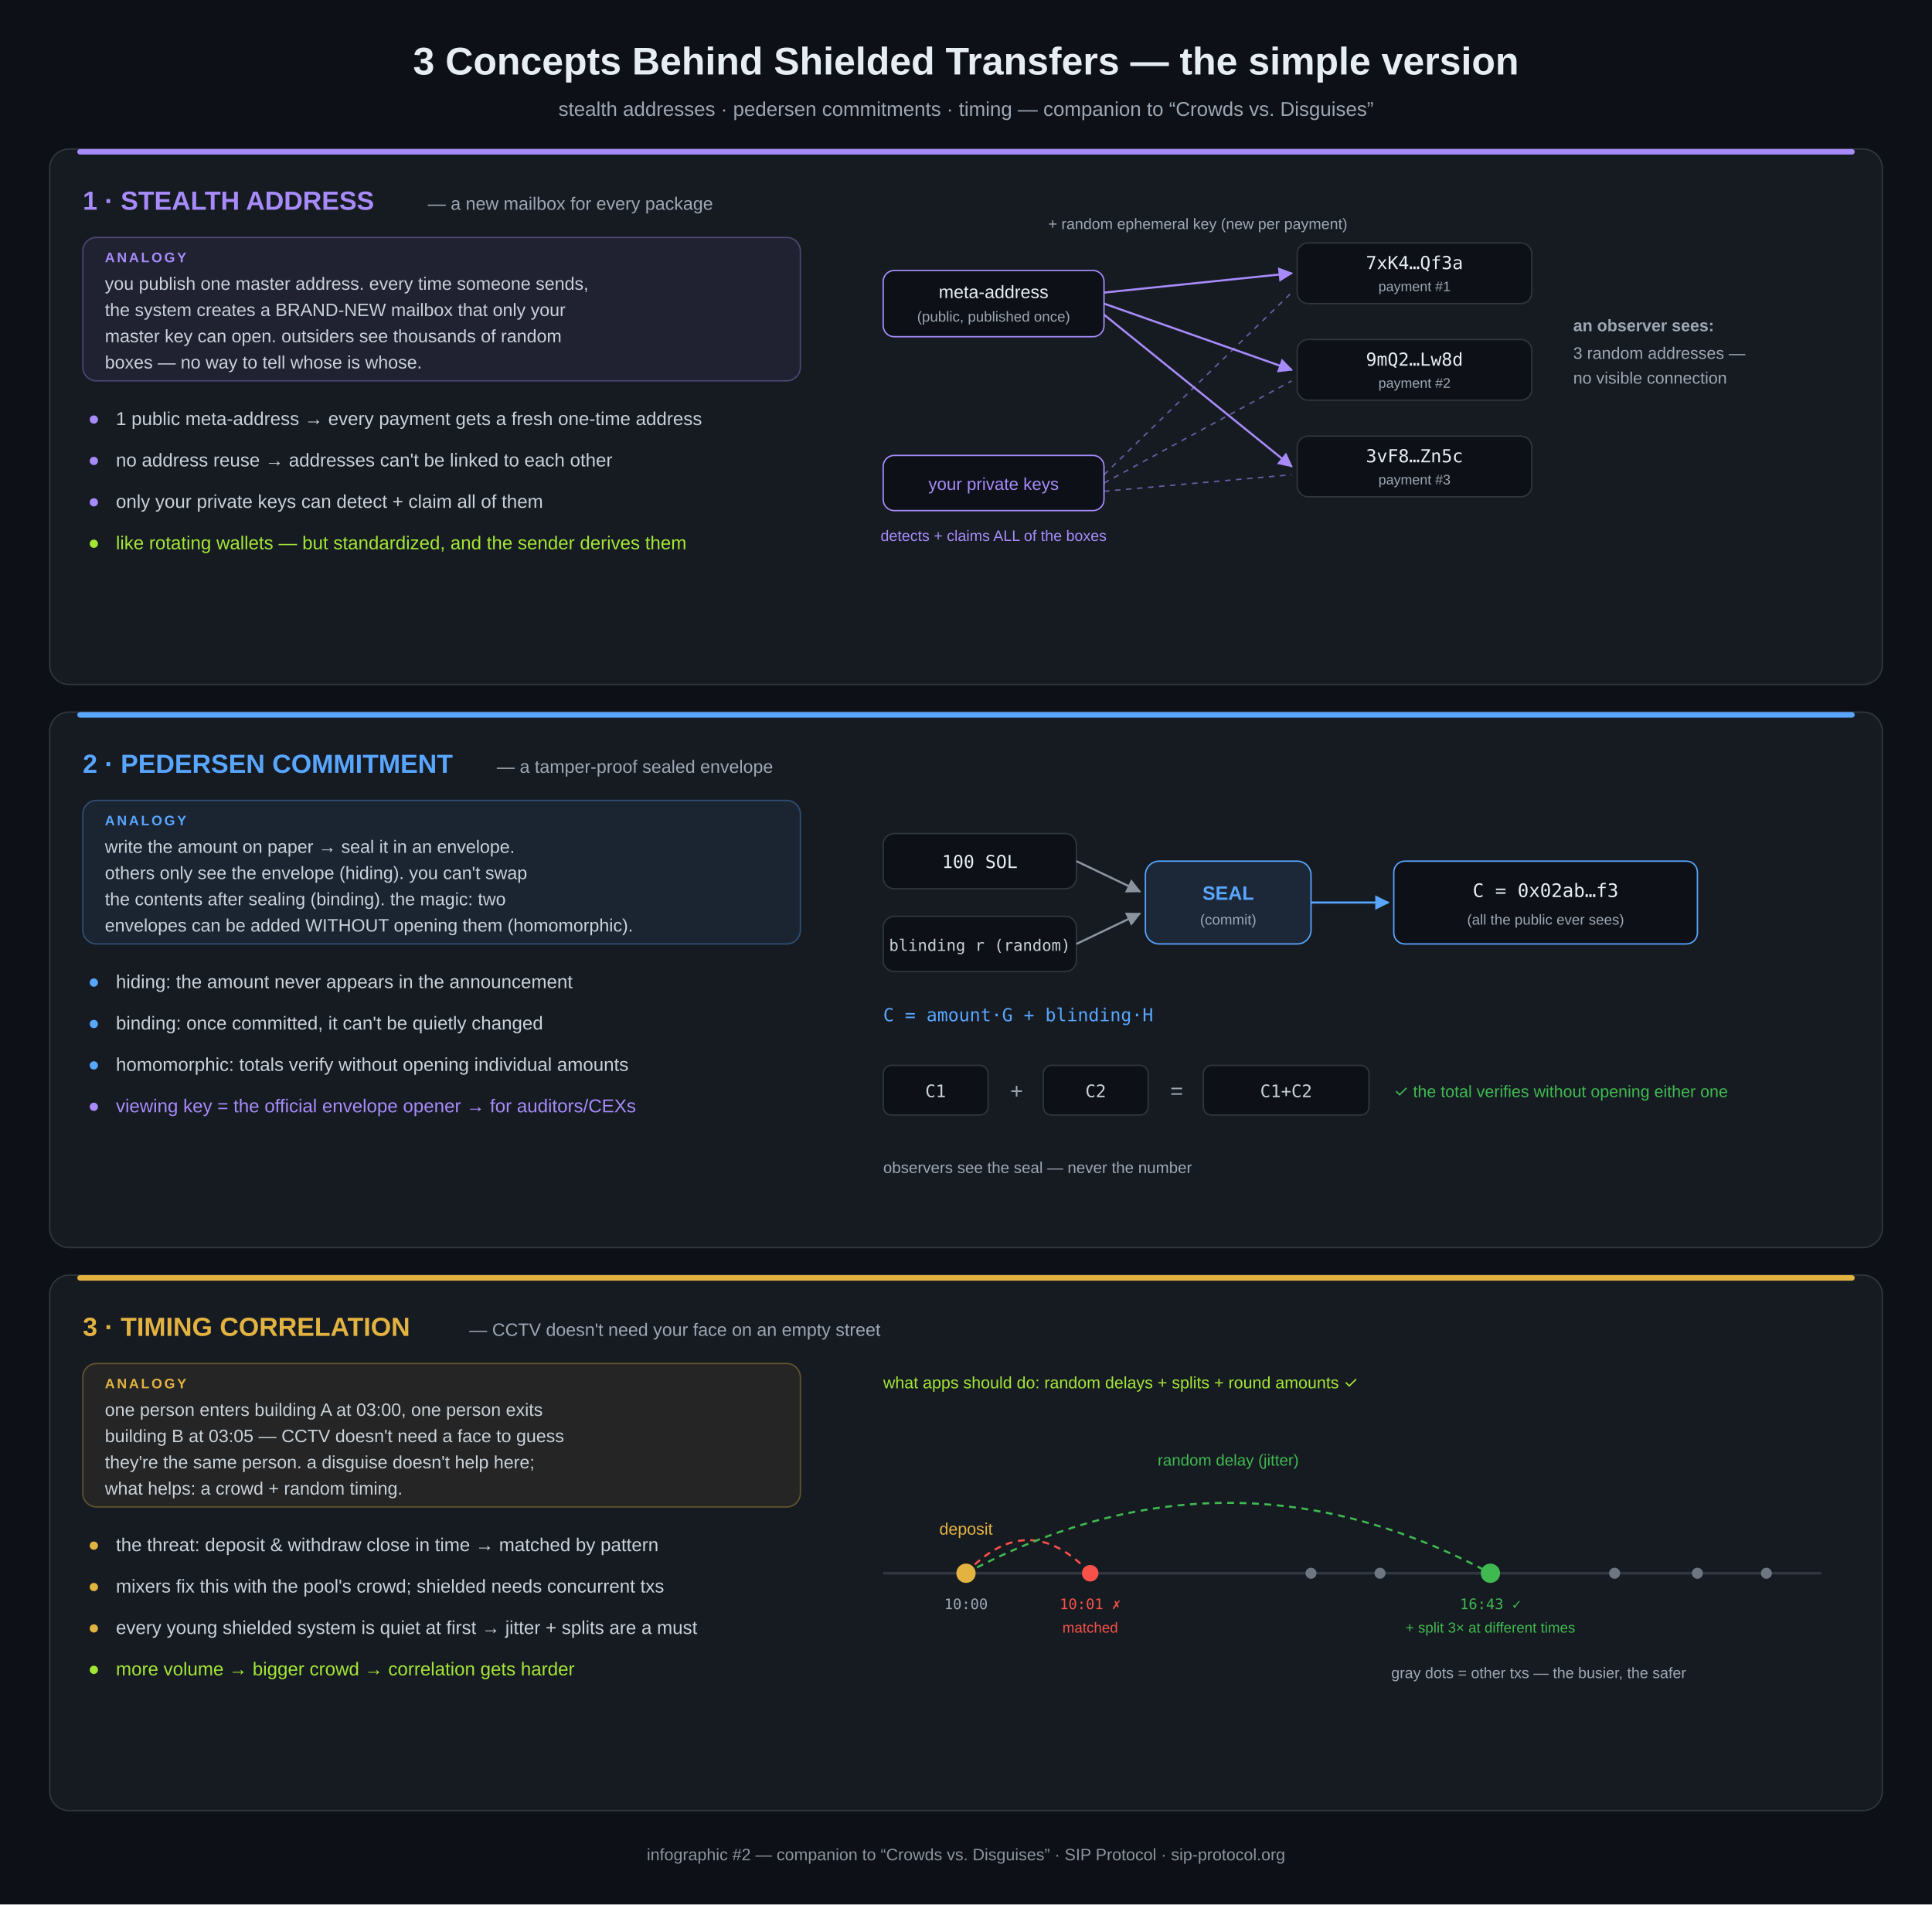
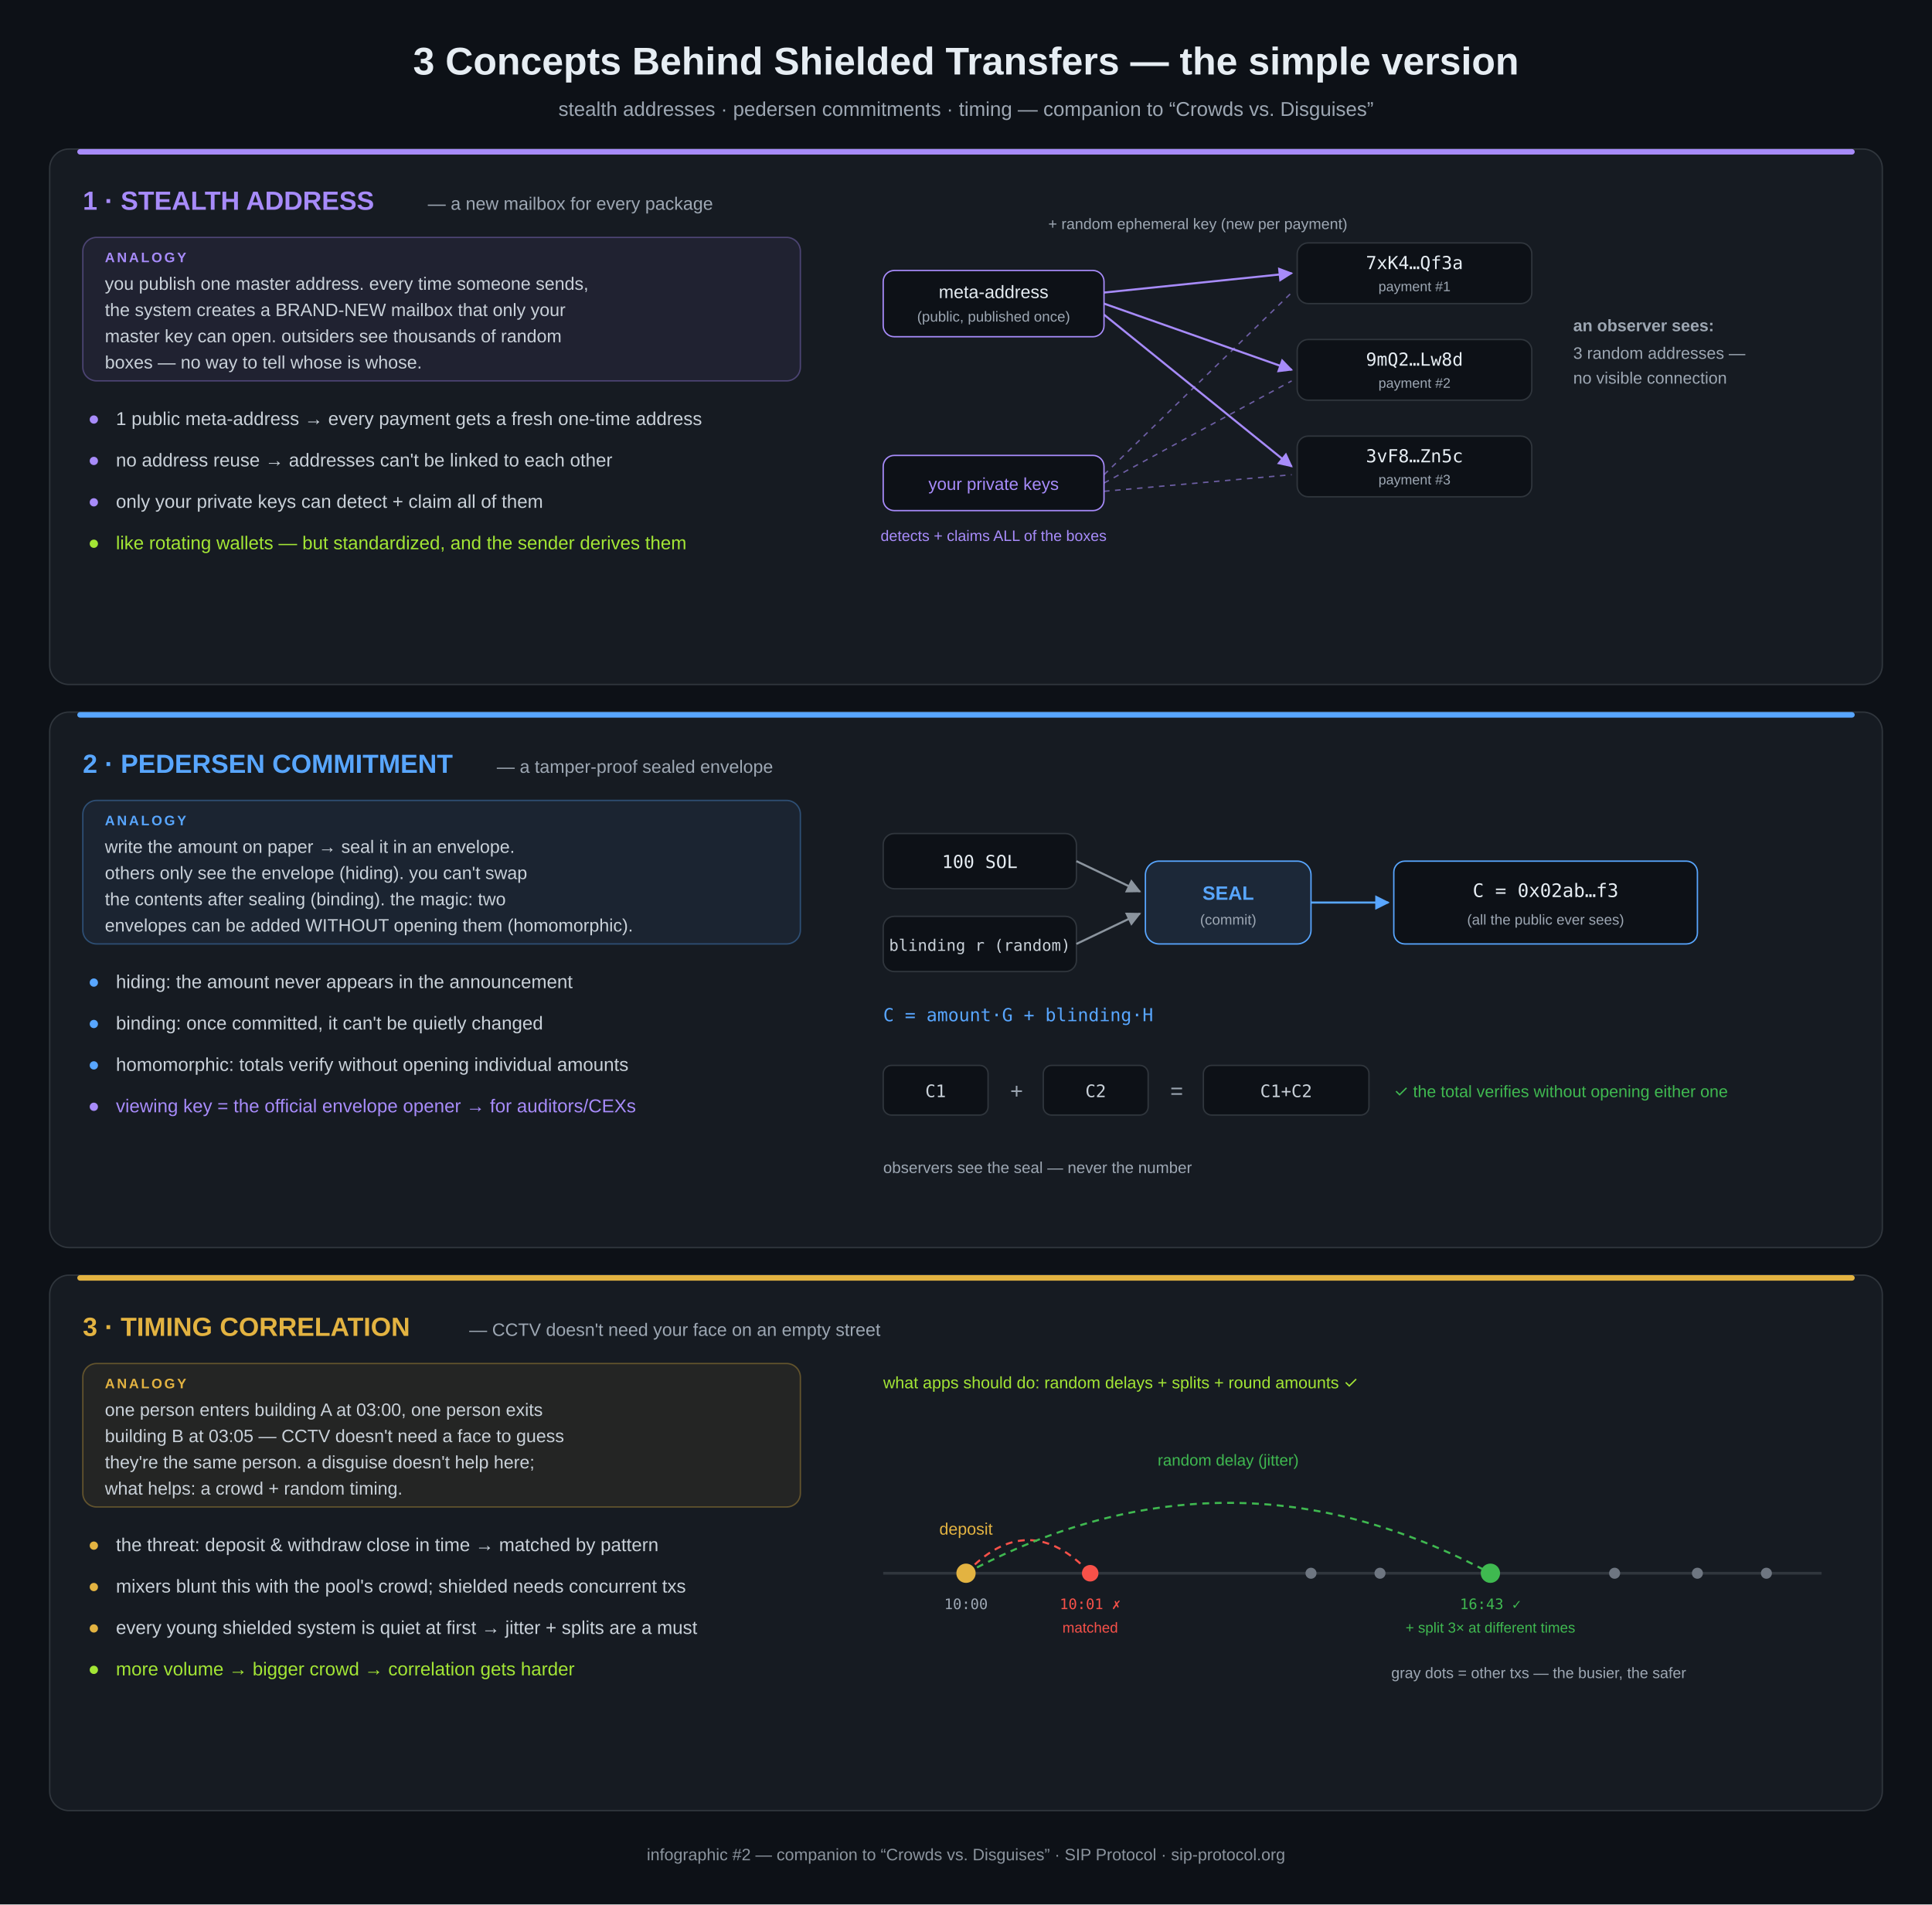
<svg xmlns="http://www.w3.org/2000/svg" width="1400" height="1380" viewBox="0 0 1400 1380" font-family="-apple-system, 'Segoe UI', 'Helvetica Neue', Arial, sans-serif" role="img" aria-label="Stealth addresses, Pedersen commitments, and timing correlation explained with analogies">
  <defs>
    <marker id="arr-gray" viewBox="0 0 10 10" refX="9" refY="5" markerWidth="7" markerHeight="7" orient="auto-start-reverse">
      <path d="M 0 0 L 10 5 L 0 10 z" fill="#8b949e" />
    </marker>
    <marker id="arr-violet" viewBox="0 0 10 10" refX="9" refY="5" markerWidth="7" markerHeight="7" orient="auto-start-reverse">
      <path d="M 0 0 L 10 5 L 0 10 z" fill="#a78bfa" />
    </marker>
    <marker id="arr-blue" viewBox="0 0 10 10" refX="9" refY="5" markerWidth="7" markerHeight="7" orient="auto-start-reverse">
      <path d="M 0 0 L 10 5 L 0 10 z" fill="#58a6ff" />
    </marker>
  </defs>
  <rect width="1400" height="1380" fill="#0d1117" />
  <text x="700" y="54" text-anchor="middle" font-size="28" font-weight="700" fill="#e6edf3">3 Concepts Behind Shielded Transfers — the simple version</text>
  <text x="700" y="84" text-anchor="middle" font-size="14.5" fill="#9da7b3">stealth addresses · pedersen commitments · timing — companion to “Crowds vs. Disguises”</text>
  <rect x="36" y="108" width="1328" height="388" rx="14" fill="#161b22" stroke="#30363d" />
  <rect x="56" y="108" width="1288" height="4" rx="2" fill="#a78bfa" />
  <text x="60" y="152" font-size="19" font-weight="700" fill="#a78bfa">1 · STEALTH ADDRESS</text>
  <text x="310" y="152" font-size="13" fill="#9da7b3">— a new mailbox for every package</text>
  <rect x="60" y="172" width="520" height="104" rx="10" fill="#a78bfa" fill-opacity="0.07" stroke="#a78bfa" stroke-opacity="0.35" />
  <text x="76" y="190" font-size="10" font-weight="700" letter-spacing="1.5" fill="#a78bfa">ANALOGY</text>
  <text x="76" y="210" font-size="13" fill="#c9d1d9">you publish one master address. every time someone sends,</text>
  <text x="76" y="229" font-size="13" fill="#c9d1d9">the system creates a BRAND-NEW mailbox that only your</text>
  <text x="76" y="248" font-size="13" fill="#c9d1d9">master key can open. outsiders see thousands of random</text>
  <text x="76" y="267" font-size="13" fill="#c9d1d9">boxes — no way to tell whose is whose.</text>
  <circle cx="68" cy="304" r="3" fill="#a78bfa" />
  <text x="84" y="308" font-size="13.5" fill="#c9d1d9">1 public meta-address → every payment gets a fresh one-time address</text>
  <circle cx="68" cy="334" r="3" fill="#a78bfa" />
  <text x="84" y="338" font-size="13.5" fill="#c9d1d9">no address reuse → addresses can't be linked to each other</text>
  <circle cx="68" cy="364" r="3" fill="#a78bfa" />
  <text x="84" y="368" font-size="13.5" fill="#c9d1d9">only your private keys can detect + claim all of them</text>
  <circle cx="68" cy="394" r="3" fill="#a3e635" />
  <text x="84" y="398" font-size="13.5" fill="#a3e635">like rotating wallets — but standardized, and the sender derives them</text>
  <rect x="640" y="196" width="160" height="48" rx="8" fill="#0d1117" stroke="#a78bfa" />
  <text x="720" y="216" text-anchor="middle" font-size="13" fill="#e6edf3">meta-address</text>
  <text x="720" y="233" text-anchor="middle" font-size="10.5" fill="#9da7b3">(public, published once)</text>
  <text x="868" y="166" text-anchor="middle" font-size="11" fill="#9da7b3">+ random ephemeral key (new per payment)</text>
  <line x1="800" y1="212" x2="936" y2="198" stroke="#a78bfa" stroke-width="1.5" marker-end="url(#arr-violet)" />
  <line x1="800" y1="220" x2="936" y2="268" stroke="#a78bfa" stroke-width="1.5" marker-end="url(#arr-violet)" />
  <line x1="800" y1="228" x2="936" y2="338" stroke="#a78bfa" stroke-width="1.5" marker-end="url(#arr-violet)" />
  <rect x="940" y="176" width="170" height="44" rx="8" fill="#0d1117" stroke="#30363d" />
  <text x="1025" y="195" text-anchor="middle" font-size="13" font-family="ui-monospace, Menlo, monospace" fill="#e6edf3">7xK4…Qf3a</text>
  <text x="1025" y="211" text-anchor="middle" font-size="10" fill="#9da7b3">payment #1</text>
  <rect x="940" y="246" width="170" height="44" rx="8" fill="#0d1117" stroke="#30363d" />
  <text x="1025" y="265" text-anchor="middle" font-size="13" font-family="ui-monospace, Menlo, monospace" fill="#e6edf3">9mQ2…Lw8d</text>
  <text x="1025" y="281" text-anchor="middle" font-size="10" fill="#9da7b3">payment #2</text>
  <rect x="940" y="316" width="170" height="44" rx="8" fill="#0d1117" stroke="#30363d" />
  <text x="1025" y="335" text-anchor="middle" font-size="13" font-family="ui-monospace, Menlo, monospace" fill="#e6edf3">3vF8…Zn5c</text>
  <text x="1025" y="351" text-anchor="middle" font-size="10" fill="#9da7b3">payment #3</text>
  <rect x="640" y="330" width="160" height="40" rx="8" fill="#0d1117" stroke="#a78bfa" />
  <text x="720" y="355" text-anchor="middle" font-size="12.5" fill="#a78bfa">your private keys</text>
  <line x1="800" y1="344" x2="936" y2="212" stroke="#a78bfa" stroke-width="1" stroke-dasharray="4 4" stroke-opacity="0.6" />
  <line x1="800" y1="350" x2="936" y2="276" stroke="#a78bfa" stroke-width="1" stroke-dasharray="4 4" stroke-opacity="0.6" />
  <line x1="800" y1="356" x2="936" y2="344" stroke="#a78bfa" stroke-width="1" stroke-dasharray="4 4" stroke-opacity="0.6" />
  <text x="720" y="392" text-anchor="middle" font-size="11" fill="#a78bfa">detects + claims ALL of the boxes</text>
  <text x="1140" y="240" font-size="12" font-weight="700" fill="#9da7b3">an observer sees:</text>
  <text x="1140" y="260" font-size="12" fill="#9da7b3">3 random addresses —</text>
  <text x="1140" y="278" font-size="12" fill="#9da7b3">no visible connection</text>
  <rect x="36" y="516" width="1328" height="388" rx="14" fill="#161b22" stroke="#30363d" />
  <rect x="56" y="516" width="1288" height="4" rx="2" fill="#58a6ff" />
  <text x="60" y="560" font-size="19" font-weight="700" fill="#58a6ff">2 · PEDERSEN COMMITMENT</text>
  <text x="360" y="560" font-size="13" fill="#9da7b3">— a tamper-proof sealed envelope</text>
  <rect x="60" y="580" width="520" height="104" rx="10" fill="#58a6ff" fill-opacity="0.07" stroke="#58a6ff" stroke-opacity="0.35" />
  <text x="76" y="598" font-size="10" font-weight="700" letter-spacing="1.5" fill="#58a6ff">ANALOGY</text>
  <text x="76" y="618" font-size="13" fill="#c9d1d9">write the amount on paper → seal it in an envelope.</text>
  <text x="76" y="637" font-size="13" fill="#c9d1d9">others only see the envelope (hiding). you can't swap</text>
  <text x="76" y="656" font-size="13" fill="#c9d1d9">the contents after sealing (binding). the magic: two</text>
  <text x="76" y="675" font-size="13" fill="#c9d1d9">envelopes can be added WITHOUT opening them (homomorphic).</text>
  <circle cx="68" cy="712" r="3" fill="#58a6ff" />
  <text x="84" y="716" font-size="13.5" fill="#c9d1d9">hiding: the amount never appears in the announcement</text>
  <circle cx="68" cy="742" r="3" fill="#58a6ff" />
  <text x="84" y="746" font-size="13.5" fill="#c9d1d9">binding: once committed, it can't be quietly changed</text>
  <circle cx="68" cy="772" r="3" fill="#58a6ff" />
  <text x="84" y="776" font-size="13.5" fill="#c9d1d9">homomorphic: totals verify without opening individual amounts</text>
  <circle cx="68" cy="802" r="3" fill="#a78bfa" />
  <text x="84" y="806" font-size="13.5" fill="#a78bfa">viewing key = the official envelope opener → for auditors/CEXs</text>
  <rect x="640" y="604" width="140" height="40" rx="8" fill="#0d1117" stroke="#30363d" />
  <text x="710" y="629" text-anchor="middle" font-size="13" font-family="ui-monospace, Menlo, monospace" fill="#e6edf3">100 SOL</text>
  <rect x="640" y="664" width="140" height="40" rx="8" fill="#0d1117" stroke="#30363d" />
  <text x="710" y="689" text-anchor="middle" font-size="11.5" font-family="ui-monospace, Menlo, monospace" fill="#c9d1d9">blinding r (random)</text>
  <line x1="780" y1="624" x2="826" y2="646" stroke="#8b949e" stroke-width="1.5" marker-end="url(#arr-gray)" />
  <line x1="780" y1="684" x2="826" y2="662" stroke="#8b949e" stroke-width="1.5" marker-end="url(#arr-gray)" />
  <rect x="830" y="624" width="120" height="60" rx="10" fill="#58a6ff" fill-opacity="0.1" stroke="#58a6ff" />
  <text x="890" y="652" text-anchor="middle" font-size="14" font-weight="700" fill="#58a6ff">SEAL</text>
  <text x="890" y="670" text-anchor="middle" font-size="10.5" fill="#9da7b3">(commit)</text>
  <line x1="950" y1="654" x2="1006" y2="654" stroke="#58a6ff" stroke-width="1.5" marker-end="url(#arr-blue)" />
  <rect x="1010" y="624" width="220" height="60" rx="8" fill="#0d1117" stroke="#58a6ff" />
  <text x="1120" y="650" text-anchor="middle" font-size="13.5" font-family="ui-monospace, Menlo, monospace" fill="#e6edf3">C = 0x02ab…f3</text>
  <text x="1120" y="670" text-anchor="middle" font-size="10.5" fill="#9da7b3">(all the public ever sees)</text>
  <text x="640" y="740" font-size="13" font-family="ui-monospace, Menlo, monospace" fill="#58a6ff">C = amount·G + blinding·H</text>
  <rect x="640" y="772" width="76" height="36" rx="6" fill="#0d1117" stroke="#30363d" />
  <text x="678" y="795" text-anchor="middle" font-size="12.5" font-family="ui-monospace, Menlo, monospace" fill="#c9d1d9">C1</text>
  <text x="732" y="796" font-size="16" fill="#9da7b3">+</text>
  <rect x="756" y="772" width="76" height="36" rx="6" fill="#0d1117" stroke="#30363d" />
  <text x="794" y="795" text-anchor="middle" font-size="12.5" font-family="ui-monospace, Menlo, monospace" fill="#c9d1d9">C2</text>
  <text x="848" y="796" font-size="16" fill="#9da7b3">=</text>
  <rect x="872" y="772" width="120" height="36" rx="6" fill="#0d1117" stroke="#30363d" />
  <text x="932" y="795" text-anchor="middle" font-size="12.5" font-family="ui-monospace, Menlo, monospace" fill="#c9d1d9">C1+C2</text>
  <text x="1010" y="795" font-size="12" fill="#3fb950">✓ the total verifies without opening either one</text>
  <text x="640" y="850" font-size="11.5" fill="#9da7b3">observers see the seal — never the number</text>
  <rect x="36" y="924" width="1328" height="388" rx="14" fill="#161b22" stroke="#30363d" />
  <rect x="56" y="924" width="1288" height="4" rx="2" fill="#e3b341" />
  <text x="60" y="968" font-size="19" font-weight="700" fill="#e3b341">3 · TIMING CORRELATION</text>
  <text x="340" y="968" font-size="13" fill="#9da7b3">— CCTV doesn't need your face on an empty street</text>
  <rect x="60" y="988" width="520" height="104" rx="10" fill="#e3b341" fill-opacity="0.07" stroke="#e3b341" stroke-opacity="0.35" />
  <text x="76" y="1006" font-size="10" font-weight="700" letter-spacing="1.5" fill="#e3b341">ANALOGY</text>
  <text x="76" y="1026" font-size="13" fill="#c9d1d9">one person enters building A at 03:00, one person exits</text>
  <text x="76" y="1045" font-size="13" fill="#c9d1d9">building B at 03:05 — CCTV doesn't need a face to guess</text>
  <text x="76" y="1064" font-size="13" fill="#c9d1d9">they're the same person. a disguise doesn't help here;</text>
  <text x="76" y="1083" font-size="13" fill="#c9d1d9">what helps: a crowd + random timing.</text>
  <circle cx="68" cy="1120" r="3" fill="#e3b341" />
  <text x="84" y="1124" font-size="13.5" fill="#c9d1d9">the threat: deposit &amp; withdraw close in time → matched by pattern</text>
  <circle cx="68" cy="1150" r="3" fill="#e3b341" />
-   <text x="84" y="1154" font-size="13.5" fill="#c9d1d9">mixers fix this with the pool's crowd; shielded needs concurrent txs</text>
+   <text x="84" y="1154" font-size="13.5" fill="#c9d1d9">mixers blunt this with the pool's crowd; shielded needs concurrent txs</text>
  <circle cx="68" cy="1180" r="3" fill="#e3b341" />
  <text x="84" y="1184" font-size="13.5" fill="#c9d1d9">every young shielded system is quiet at first → jitter + splits are a must</text>
  <circle cx="68" cy="1210" r="3" fill="#a3e635" />
  <text x="84" y="1214" font-size="13.5" fill="#a3e635">more volume → bigger crowd → correlation gets harder</text>
  <text x="640" y="1006" font-size="12" fill="#a3e635">what apps should do: random delays + splits + round amounts ✓</text>
  <line x1="640" y1="1140" x2="1320" y2="1140" stroke="#30363d" stroke-width="2" />
  <path d="M 700 1140 Q 745 1092 790 1140" fill="none" stroke="#f85149" stroke-width="1.5" stroke-dasharray="5 4" />
  <path d="M 700 1140 Q 890 1038 1080 1140" fill="none" stroke="#3fb950" stroke-width="1.5" stroke-dasharray="5 4" />
  <circle cx="700" cy="1140" r="7" fill="#e3b341" />
  <text x="700" y="1112" text-anchor="middle" font-size="12" fill="#e3b341">deposit</text>
  <text x="700" y="1166" text-anchor="middle" font-size="10.5" font-family="ui-monospace, Menlo, monospace" fill="#9da7b3">10:00</text>
  <circle cx="790" cy="1140" r="6" fill="#f85149" />
  <text x="790" y="1166" text-anchor="middle" font-size="10.5" font-family="ui-monospace, Menlo, monospace" fill="#f85149">10:01 ✗</text>
  <text x="790" y="1183" text-anchor="middle" font-size="10.5" fill="#f85149">matched</text>
  <circle cx="1080" cy="1140" r="7" fill="#3fb950" />
  <text x="890" y="1062" text-anchor="middle" font-size="11.5" fill="#3fb950">random delay (jitter)</text>
  <text x="1080" y="1166" text-anchor="middle" font-size="10.5" font-family="ui-monospace, Menlo, monospace" fill="#3fb950">16:43 ✓</text>
  <text x="1080" y="1183" text-anchor="middle" font-size="10.5" fill="#3fb950">+ split 3× at different times</text>
  <circle cx="950" cy="1140" r="4" fill="#6e7681" />
  <circle cx="1000" cy="1140" r="4" fill="#6e7681" />
  <circle cx="1170" cy="1140" r="4" fill="#6e7681" />
  <circle cx="1230" cy="1140" r="4" fill="#6e7681" />
  <circle cx="1280" cy="1140" r="4" fill="#6e7681" />
  <text x="1115" y="1216" text-anchor="middle" font-size="11" fill="#9da7b3">gray dots = other txs — the busier, the safer</text>
  <text x="700" y="1348" text-anchor="middle" font-size="12" fill="#8b949e">infographic #2 — companion to “Crowds vs. Disguises” · SIP Protocol · sip-protocol.org</text>
</svg>
